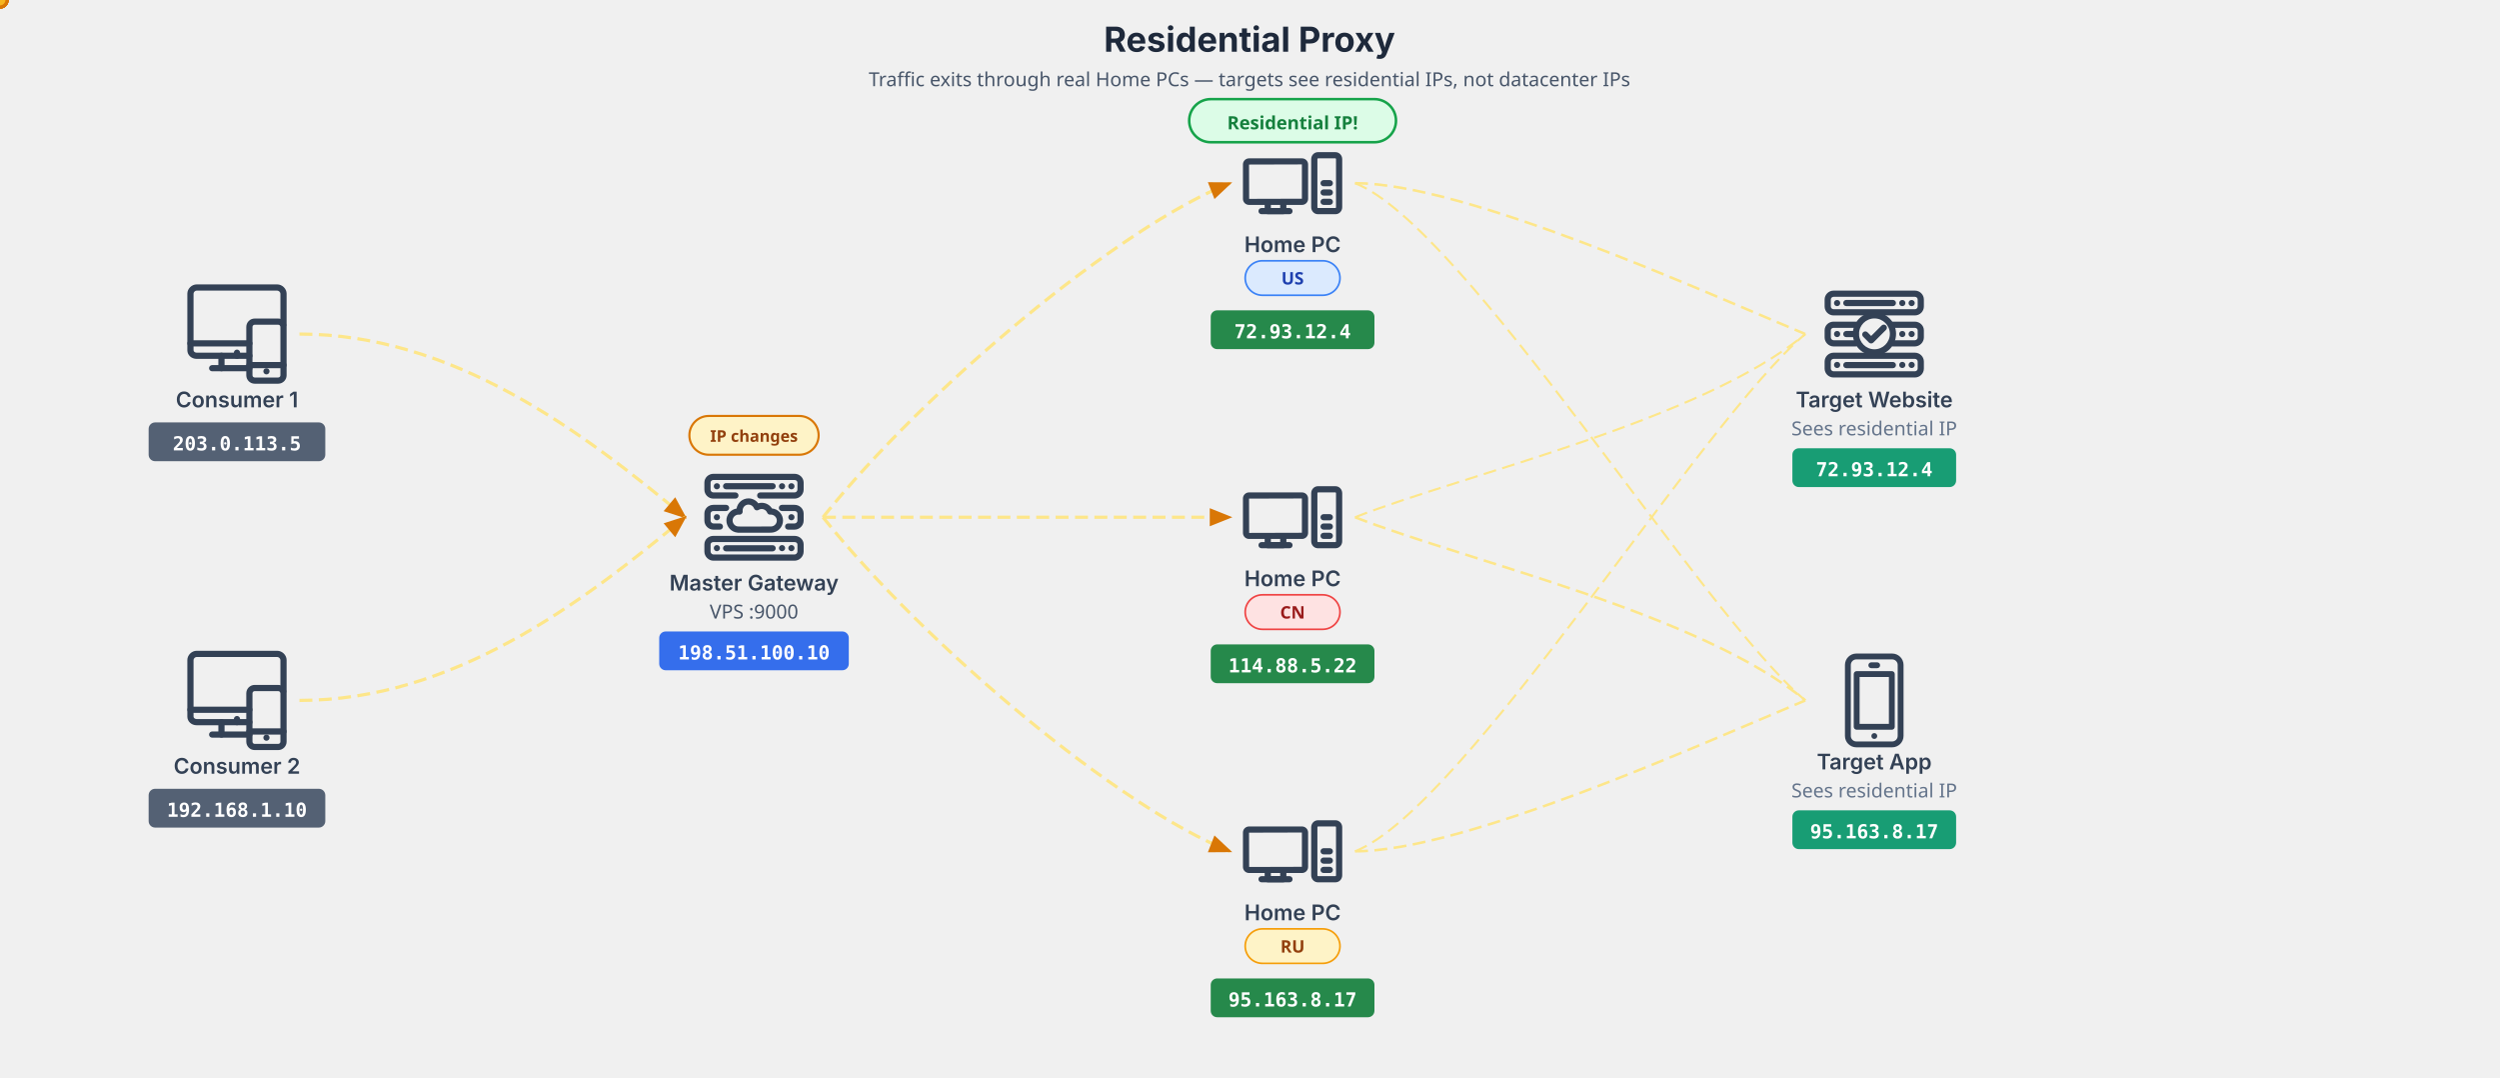
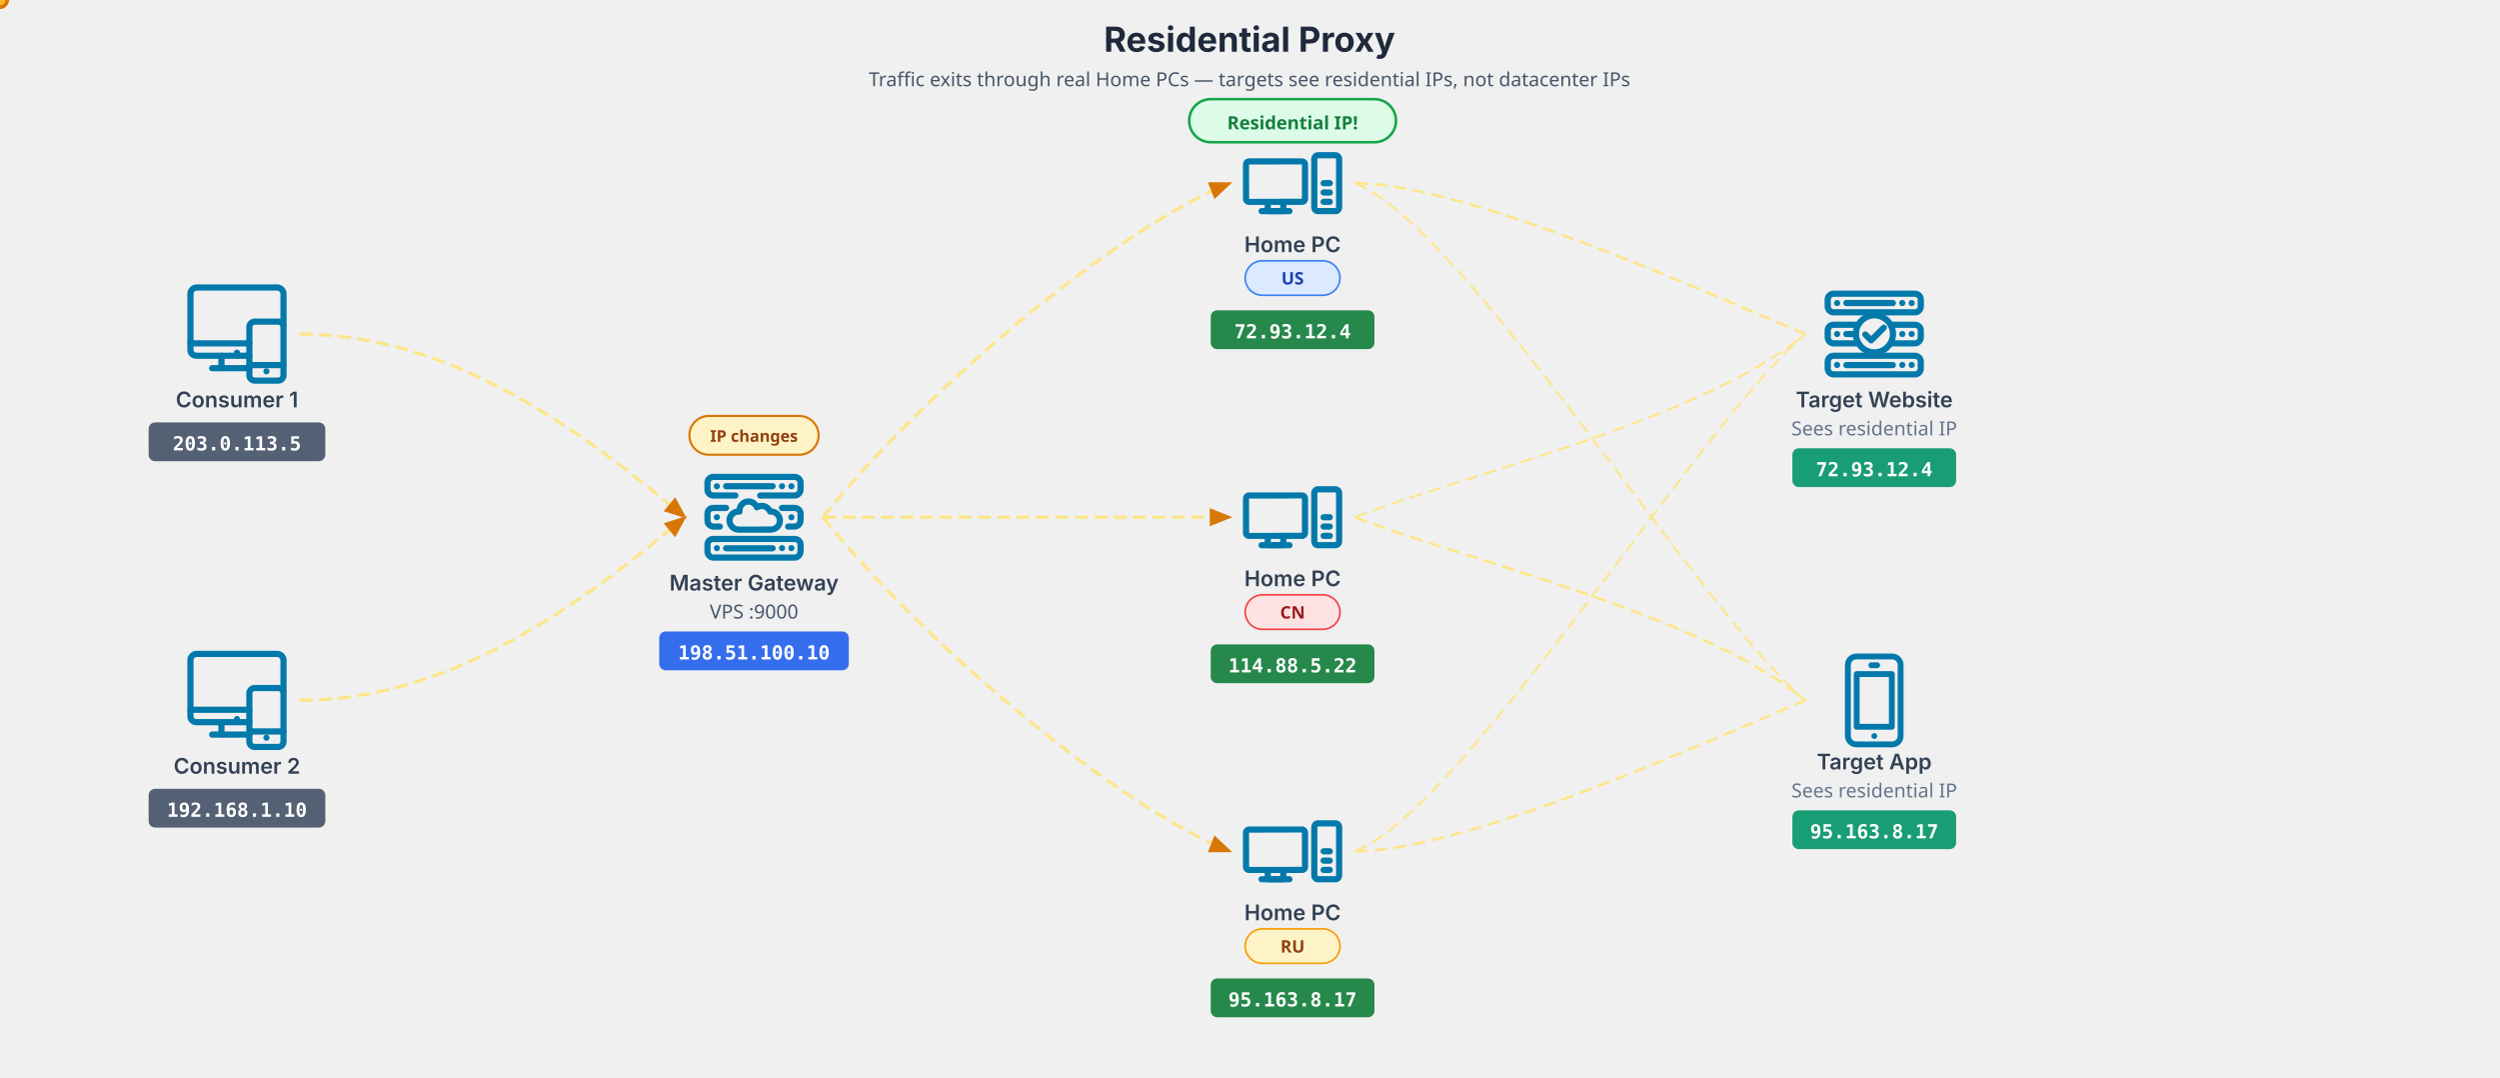
<svg xmlns="http://www.w3.org/2000/svg" viewBox="0 0 1160 500">
  <defs>
    <marker id="ar1" viewBox="0 0 10 10" refX="9" refY="5" markerWidth="7" markerHeight="7" orient="auto-start-reverse">
      <path d="M 0 1 L 10 5 L 0 9 z" fill="#d97706" />
    </marker>
    <marker id="ar2" viewBox="0 0 10 10" refX="9" refY="5" markerWidth="7" markerHeight="7" orient="auto-start-reverse">
      <path d="M 0 1 L 10 5 L 0 9 z" fill="#db2777" />
    </marker>
  </defs>
  <style>
  /* Light theme (default) */
  .title-text { fill: #1e293b; }
  .subtitle-text { fill: #475569; }
  .label-text { fill: #334155; }
-   .icon-fill { fill: #334155; }
+   .icon-fill { fill: #0379ab; }
  .flow-label { fill: #64748b; }
  .ip-bg-client { fill: #475569; }
  .ip-bg-proxy { fill: #2563eb; }
  .ip-bg-res { fill: #15803d; }
  .ip-bg-target { fill: #059669; }
  .ip-text { fill: #ffffff; }
  .badge-text { fill: #92400e; }
  .badge-text-purple { fill: #5b21b6; }
  .badge-text-blue { fill: #0c4a6e; }
  .target-sub { fill: #64748b; }
  .conn-line { stroke: #94a3b8; }
  .conn-line-orange { stroke: #fdba74; }
  .conn-line-purple { stroke: #c4b5fd; }
  .conn-line-cyan { stroke: #67e8f9; }
  .conn-line-green { stroke: #86efac; }
  .conn-line-amber { stroke: #fde68a; }
  .residential-label { fill: #15803d; }

  /* Dark theme */
  @media (prefers-color-scheme: dark) {
    .title-text { fill: #aaafb6; }
    .subtitle-text { fill: #94a3b8; }
    .label-text { fill: #cbd5e1; }
-     .icon-fill { fill: #aaafb6; }
+     .icon-fill { fill: #0379ab; }
    .flow-label { fill: #94a3b8; }
    .ip-bg-client { fill: #475569; }
    .ip-bg-proxy { fill: #3b82f6; }
    .ip-bg-res { fill: #16a34a; }
    .ip-bg-target { fill: #059669; }
    .ip-text { fill: #ffffff; }
    .badge-text { fill: #92400e; }
    .badge-text-purple { fill: #5b21b6; }
    .badge-text-blue { fill: #0c4a6e; }
    .target-sub { fill: #94a3b8; }
    .conn-line { stroke: #475569; }
    .conn-line-orange { stroke: #c2410c; }
    .conn-line-purple { stroke: #7c3aed; }
    .conn-line-cyan { stroke: #0891b2; }
    .conn-line-green { stroke: #059669; }
    .conn-line-amber { stroke: #b45309; }
    .residential-label { fill: #15803d; }
  }
</style>
  <text x="580" y="24" text-anchor="middle" font-family="system-ui, -apple-system, sans-serif" font-size="16" class="title-text" font-weight="700">Residential Proxy</text>
  <text x="580" y="40" text-anchor="middle" font-family="system-ui, sans-serif" font-size="9" class="subtitle-text" font-weight="400">Traffic exits through real Home PCs — targets see residential IPs, not datacenter IPs</text>
  <path d="M139,155 C210,155 270,200 318,240" fill="none" class="conn-line-amber" stroke-width="1.5" stroke-dasharray="6,3" marker-end="url(#ar1)" />
  <path d="M139,325 C210,325 270,280 318,240" fill="none" class="conn-line-amber" stroke-width="1.5" stroke-dasharray="6,3" marker-end="url(#ar1)" />
  <path d="M382,240 C430,180 520,105 571,85" fill="none" class="conn-line-amber" stroke-width="1.5" stroke-dasharray="6,3" marker-end="url(#ar1)" />
  <path d="M382,240 L571,240" fill="none" class="conn-line-amber" stroke-width="1.5" stroke-dasharray="6,3" marker-end="url(#ar1)" />
  <path d="M382,240 C430,300 520,375 571,395" fill="none" class="conn-line-amber" stroke-width="1.5" stroke-dasharray="6,3" marker-end="url(#ar1)" />
  <path d="M629,85 C680,85 790,135 838,155" fill="none" class="conn-line-amber" stroke-width="1.2" stroke-dasharray="6,3" />
  <path d="M629,85 C680,105 790,285 838,325" fill="none" class="conn-line-amber" stroke-width="1.0" stroke-dasharray="6,3" />
  <path d="M629,240 C680,220 790,195 838,155" fill="none" class="conn-line-amber" stroke-width="1.0" stroke-dasharray="6,3" />
  <path d="M629,240 C680,260 790,285 838,325" fill="none" class="conn-line-amber" stroke-width="1.2" stroke-dasharray="6,3" />
  <path d="M629,395 C680,375 790,195 838,155" fill="none" class="conn-line-amber" stroke-width="1.0" stroke-dasharray="6,3" />
  <path d="M629,395 C680,395 790,345 838,325" fill="none" class="conn-line-amber" stroke-width="1.2" stroke-dasharray="6,3" />
  <circle r="4" fill="#d97706" opacity="0.85">
    <animateMotion dur="1.5s" begin="0s" repeatCount="indefinite" path="M139,155 C210,155 270,200 318,240" />
  </circle>
  <circle r="2.5" fill="#fbbf24" opacity="0.85">
    <animateMotion dur="1.5s" begin="0.2s" repeatCount="indefinite" path="M139,155 C210,155 270,200 318,240" />
  </circle>
  <circle r="4" fill="#d97706" opacity="0.85">
    <animateMotion dur="1.5s" begin="1.7s" repeatCount="indefinite" path="M382,240 C430,180 520,105 571,85" />
  </circle>
  <circle r="2.5" fill="#fbbf24" opacity="0.85">
    <animateMotion dur="1.5s" begin="1.9s" repeatCount="indefinite" path="M382,240 C430,180 520,105 571,85" />
  </circle>
  <circle r="4" fill="#d97706" opacity="0.85">
    <animateMotion dur="1.5s" begin="3.4s" repeatCount="indefinite" path="M629,85 C680,85 790,135 838,155" />
  </circle>
  <circle r="2.5" fill="#fbbf24" opacity="0.85">
    <animateMotion dur="1.5s" begin="3.6s" repeatCount="indefinite" path="M629,85 C680,85 790,135 838,155" />
  </circle>
  <circle r="4" fill="#d97706" opacity="0.85">
    <animateMotion dur="1.5s" begin="5.5s" repeatCount="indefinite" path="M139,325 C210,325 270,280 318,240" />
  </circle>
  <circle r="2.5" fill="#fbbf24" opacity="0.85">
    <animateMotion dur="1.5s" begin="5.7s" repeatCount="indefinite" path="M139,325 C210,325 270,280 318,240" />
  </circle>
  <circle r="4" fill="#d97706" opacity="0.85">
    <animateMotion dur="1.5s" begin="7.2s" repeatCount="indefinite" path="M382,240 C430,300 520,375 571,395" />
  </circle>
  <circle r="2.5" fill="#fbbf24" opacity="0.85">
    <animateMotion dur="1.5s" begin="7.4s" repeatCount="indefinite" path="M382,240 C430,300 520,375 571,395" />
  </circle>
  <circle r="4" fill="#d97706" opacity="0.85">
    <animateMotion dur="1.5s" begin="8.9s" repeatCount="indefinite" path="M629,395 C680,395 790,345 838,325" />
  </circle>
  <circle r="2.5" fill="#fbbf24" opacity="0.85">
    <animateMotion dur="1.5s" begin="9.1s" repeatCount="indefinite" path="M629,395 C680,395 790,345 838,325" />
  </circle>
  <circle r="4" fill="#d97706" opacity="0.85">
    <animateMotion dur="1.5s" begin="11s" repeatCount="indefinite" path="M382,240 L571,240" />
  </circle>
  <circle r="2.5" fill="#fbbf24" opacity="0.85">
    <animateMotion dur="1.5s" begin="11.2s" repeatCount="indefinite" path="M382,240 L571,240" />
  </circle>
  <circle r="4" fill="#d97706" opacity="0.85">
    <animateMotion dur="1.5s" begin="12.7s" repeatCount="indefinite" path="M629,240 C680,260 790,285 838,325" />
  </circle>
  <circle r="2.5" fill="#fbbf24" opacity="0.85">
    <animateMotion dur="1.5s" begin="12.9s" repeatCount="indefinite" path="M629,240 C680,260 790,285 838,325" />
  </circle>
  <circle cx="600" cy="85" r="24" fill="#d97706" opacity="0">
    <animate attributeName="r" values="24;53;24" dur="2.5s" repeatCount="indefinite" />
    <animate attributeName="opacity" values="0.15;0;0.15" dur="2.5s" repeatCount="indefinite" />
  </circle>
  <circle cx="600" cy="240" r="24" fill="#d97706" opacity="0">
    <animate attributeName="r" values="24;53;24" dur="2.8s" repeatCount="indefinite" />
    <animate attributeName="opacity" values="0.15;0;0.15" dur="2.8s" repeatCount="indefinite" />
  </circle>
  <circle cx="600" cy="395" r="24" fill="#d97706" opacity="0">
    <animate attributeName="r" values="24;53;24" dur="3.1s" repeatCount="indefinite" />
    <animate attributeName="opacity" values="0.15;0;0.15" dur="3.1s" repeatCount="indefinite" />
  </circle>
  <g transform="translate(110,155) scale(0.09) translate(-256,-256)" class="icon-fill">
    <g>
      <path d="M468.672,176H347.328C323.44,176,304,195.44,304,219.328v249.344C304,492.56,323.44,512,347.328,512h121.344 C492.56,512,512,492.56,512,468.672V219.328C512,195.44,492.56,176,468.672,176z M480,468.672c0,6.256-5.072,11.328-11.328,11.328 H347.328c-6.256,0-11.328-5.072-11.328-11.328V219.328c0-6.256,5.072-11.328,11.328-11.328h121.344 c6.256,0,11.328,5.072,11.328,11.328V468.672z" />
    </g>
    <g>
      <path d="M496,400H320c-8.848,0-16,7.168-16,16c0,8.832,7.152,16,16,16h176c8.848,0,16-7.168,16-16 C512,407.168,504.848,400,496,400z" />
    </g>
    <g>
      <path d="M419.36,436.64c-5.92-5.92-16.976-5.92-22.72,0c-2.896,3.04-4.64,7.2-4.64,11.36c0,4.16,1.744,8.32,4.64,11.36 c3.024,2.88,7.2,4.64,11.36,4.64c4.16,0,8.32-1.76,11.36-4.64c2.88-3.04,4.64-7.2,4.64-11.36S422.24,439.68,419.36,436.64z" />
    </g>
    <g>
      <path d="M463.424,0H48.176C22.512,0,0,22.32,0,47.76v291.696C0,364.432,21.152,384,48.176,384H320c8.848,0,16-7.168,16-16 c0-8.832-7.152-16-16-16H48.176C40.384,352,32,347.2,32,339.456V47.76C32,39.808,40.016,32,48.176,32h415.248 C471.648,32,480,39.952,480,47.76V208c0,8.832,7.152,16,16,16c8.848,0,16-7.168,16-16V47.76C512,22.32,489.296,0,463.424,0z" />
    </g>
    <g>
      <path d="M176,352c-8.848,0-16,7.168-16,16v64c0,8.832,7.152,16,16,16c8.848,0,16-7.168,16-16v-64C192,359.168,184.848,352,176,352z" />
    </g>
    <g>
      <path d="M320,416H128c-8.848,0-16,7.168-16,16c0,8.832,7.152,16,16,16h192c8.832,0,16-7.168,16-16 C336,423.168,328.848,416,320,416z" />
    </g>
    <g>
      <path d="M320,288H16c-8.848,0-16,7.168-16,16c0,8.832,7.152,16,16,16h304c8.848,0,16-7.168,16-16C336,295.168,328.848,288,320,288z" />
    </g>
    <g>
      <path d="M256,336c-8.848,0-16,7.168-16,16v16c0,8.832,7.152,16,16,16c8.848,0,16-7.168,16-16v-16C272,343.168,264.848,336,256,336z" />
    </g>
  </g>
  <text x="110" y="189" text-anchor="middle" font-family="system-ui, -apple-system, sans-serif" font-size="10" class="label-text" font-weight="600">Consumer 1</text>
  <g>
    <rect x="69" y="196" width="82" height="18" rx="3" class="ip-bg-client" opacity="0.92" />
    <text x="110" y="209" text-anchor="middle" font-family="ui-monospace, monospace" font-size="9" class="ip-text" font-weight="600">203.0.113.5</text>
  </g>
  <g transform="translate(110,325) scale(0.09) translate(-256,-256)" class="icon-fill">
    <g>
      <path d="M468.672,176H347.328C323.44,176,304,195.44,304,219.328v249.344C304,492.56,323.44,512,347.328,512h121.344 C492.56,512,512,492.56,512,468.672V219.328C512,195.44,492.56,176,468.672,176z M480,468.672c0,6.256-5.072,11.328-11.328,11.328 H347.328c-6.256,0-11.328-5.072-11.328-11.328V219.328c0-6.256,5.072-11.328,11.328-11.328h121.344 c6.256,0,11.328,5.072,11.328,11.328V468.672z" />
    </g>
    <g>
      <path d="M496,400H320c-8.848,0-16,7.168-16,16c0,8.832,7.152,16,16,16h176c8.848,0,16-7.168,16-16 C512,407.168,504.848,400,496,400z" />
    </g>
    <g>
      <path d="M419.36,436.64c-5.92-5.92-16.976-5.92-22.72,0c-2.896,3.04-4.64,7.2-4.64,11.36c0,4.16,1.744,8.32,4.64,11.36 c3.024,2.88,7.2,4.64,11.36,4.64c4.16,0,8.32-1.76,11.36-4.64c2.88-3.04,4.64-7.2,4.64-11.36S422.24,439.68,419.36,436.64z" />
    </g>
    <g>
      <path d="M463.424,0H48.176C22.512,0,0,22.32,0,47.76v291.696C0,364.432,21.152,384,48.176,384H320c8.848,0,16-7.168,16-16 c0-8.832-7.152-16-16-16H48.176C40.384,352,32,347.2,32,339.456V47.76C32,39.808,40.016,32,48.176,32h415.248 C471.648,32,480,39.952,480,47.76V208c0,8.832,7.152,16,16,16c8.848,0,16-7.168,16-16V47.76C512,22.32,489.296,0,463.424,0z" />
    </g>
    <g>
      <path d="M176,352c-8.848,0-16,7.168-16,16v64c0,8.832,7.152,16,16,16c8.848,0,16-7.168,16-16v-64C192,359.168,184.848,352,176,352z" />
    </g>
    <g>
      <path d="M320,416H128c-8.848,0-16,7.168-16,16c0,8.832,7.152,16,16,16h192c8.832,0,16-7.168,16-16 C336,423.168,328.848,416,320,416z" />
    </g>
    <g>
      <path d="M320,288H16c-8.848,0-16,7.168-16,16c0,8.832,7.152,16,16,16h304c8.848,0,16-7.168,16-16C336,295.168,328.848,288,320,288z" />
    </g>
    <g>
      <path d="M256,336c-8.848,0-16,7.168-16,16v16c0,8.832,7.152,16,16,16c8.848,0,16-7.168,16-16v-16C272,343.168,264.848,336,256,336z" />
    </g>
  </g>
  <text x="110" y="359" text-anchor="middle" font-family="system-ui, -apple-system, sans-serif" font-size="10" class="label-text" font-weight="600">Consumer 2</text>
  <g>
    <rect x="69" y="366" width="82" height="18" rx="3" class="ip-bg-client" opacity="0.92" />
    <text x="110" y="379" text-anchor="middle" font-family="ui-monospace, monospace" font-size="9" class="ip-text" font-weight="600">192.168.1.10</text>
  </g>
  <g transform="translate(350,240) scale(0.09) translate(-256,-256)" class="icon-fill">
    <g>
      <path d="M465.024,32H46.688C20.944,32,0,52.32,0,77.28v36.4C0,139.232,20.944,160,46.688,160H160c8.848,0,16-7.168,16-16 c0-8.832-7.152-16-16-16H46.688C38.72,128,32,121.44,32,113.68v-36.4C32,69.84,38.448,64,46.688,64h418.336 C473.28,64,480,69.968,480,77.28v36.4c0,7.632-7.008,14.32-14.976,14.32H288c-8.848,0-16,7.168-16,16c0,8.832,7.152,16,16,16 h177.024C490.48,160,512,138.784,512,113.68v-36.4C512,52.32,490.944,32,465.024,32z" />
    </g>
    <g>
      <path d="M352,80H112c-8.848,0-16,7.168-16,16c0,8.832,7.152,16,16,16h240c8.848,0,16-7.168,16-16C368,87.168,360.848,80,352,80z" />
    </g>
    <g>
      <path d="M75.792,84.784c-5.92-5.92-16.816-5.76-22.56,0c-3.04,2.88-4.64,7.04-4.64,11.36s1.6,8.48,4.64,11.36 c2.864,2.88,7.024,4.64,11.2,4.64c4.32,0,8.48-1.76,11.36-4.64c3.024-3.04,4.64-7.2,4.64-11.36 C80.432,91.984,78.816,87.824,75.792,84.784z" />
    </g>
    <g>
      <path d="M460.272,84.784c-5.92-5.92-16.8-5.92-22.72,0c-2.88,3.04-4.64,7.2-4.64,11.36c0,4.16,1.76,8.32,4.64,11.36 c3.04,2.88,7.2,4.64,11.36,4.64c4.144,0,8.32-1.76,11.36-4.64c2.896-3.04,4.64-7.2,4.64-11.36 C464.912,91.984,463.168,87.824,460.272,84.784z" />
    </g>
    <g>
      <path d="M411.952,84.784c-5.92-5.92-16.64-5.92-22.56,0c-3.056,3.04-4.8,7.2-4.8,11.36c0,4.16,1.76,8.32,4.8,11.36 c3.04,3.04,7.04,4.64,11.2,4.64c4.32,0,8.32-1.6,11.36-4.64c3.024-3.04,4.64-7.2,4.64-11.36 C416.592,91.984,414.976,87.824,411.952,84.784z" />
    </g>
    <g>
      <path d="M465.024,192H400c-8.848,0-16,7.168-16,16c0,8.832,7.152,16,16,16h65.024c7.36,0,14.976,4.832,14.976,12.928v36.4 c0,7.68-7.136,14.672-14.976,14.672H432c-8.848,0-16,7.152-16,16c0,8.848,7.152,16,16,16h33.024 C490.48,320,512,298.64,512,273.344v-36.4C512,212.16,490.944,192,465.024,192z" />
    </g>
    <g>
      <path d="M112,192H46.688C20.496,192,0,211.744,0,236.928v36.4C0,298.64,21.376,320,46.688,320H80c8.848,0,16-7.152,16-16 c0-8.848-7.152-16-16-16H46.688C38.864,288,32,281.152,32,273.344v-36.4C32,228.832,39.472,224,46.688,224H112 c8.848,0,16-7.168,16-16C128,199.168,120.848,192,112,192z" />
    </g>
    <g>
      <path d="M75.792,244.464c-5.92-5.92-16.816-5.92-22.56,0c-3.04,2.88-4.64,7.04-4.64,11.36c0,4.32,1.6,8.32,4.64,11.2 c2.864,3.04,7.024,4.8,11.2,4.8c4.32,0,8.32-1.76,11.36-4.64c3.024-3.04,4.64-7.2,4.64-11.36 C80.432,251.664,78.816,247.504,75.792,244.464z" />
    </g>
    <g>
      <path d="M460.272,244.464c-6.08-5.92-16.64-5.92-22.72,0c-2.88,3.04-4.64,7.04-4.64,11.36c0,4.16,1.76,8.32,4.64,11.36 c3.04,2.88,7.2,4.64,11.36,4.64c4.144,0,8.32-1.76,11.36-4.64c2.896-3.04,4.64-7.2,4.64-11.36S463.168,247.504,460.272,244.464z" />
    </g>
    <g>
      <path d="M465.024,352H46.688C20.496,352,0,371.44,0,396.272v36.4C0,458.32,21.376,480,46.688,480h418.336 C490.48,480,512,458.32,512,432.672v-36.4C512,371.44,491.376,352,465.024,352z M480,432.672c0,7.888-7.28,15.328-14.976,15.328 H46.688C39.008,448,32,440.688,32,432.672v-36.4C32,388.208,39.392,384,46.688,384h418.336c7.264,0,14.976,4.288,14.976,12.272 V432.672z" />
    </g>
    <g>
      <path d="M352,400H112c-8.848,0-16,7.152-16,16c0,8.848,7.152,16,16,16h240c8.848,0,16-7.152,16-16 C368,407.152,360.848,400,352,400z" />
    </g>
    <g>
      <path d="M75.792,403.84c-5.92-5.92-16.816-5.92-22.56,0c-3.04,2.88-4.64,7.024-4.64,11.36c0,4.16,1.6,8.304,4.64,11.184 c2.864,3.056,7.024,4.816,11.2,4.816c4.32,0,8.32-1.776,11.36-4.816c3.024-2.864,4.64-7.024,4.64-11.184 C80.432,411.024,78.816,406.864,75.792,403.84z" />
    </g>
    <g>
      <path d="M460.272,403.84c-5.92-5.92-16.64-5.92-22.72,0c-2.88,2.88-4.64,7.024-4.64,11.36c0,4.16,1.76,8.304,4.64,11.184 c3.04,3.056,7.2,4.816,11.36,4.816c4.144,0,8.32-1.776,11.36-4.816c2.896-2.864,4.64-7.024,4.64-11.184 C464.912,410.864,463.168,406.864,460.272,403.84z" />
    </g>
    <g>
      <path d="M411.952,403.84c-5.92-5.92-16.64-5.92-22.56,0c-3.056,3.024-4.8,7.024-4.8,11.36c0,4.16,1.76,8.304,4.8,11.184 c2.864,3.056,7.04,4.816,11.2,4.816c4.32,0,8.32-1.776,11.36-4.816c3.024-2.864,4.64-7.024,4.64-11.184 C416.592,410.864,414.976,406.864,411.952,403.84z" />
    </g>
    <g>
      <path d="M348.624,210.656c-11.28-18.032-31.024-29.2-52.848-29.2c-6.112,0-12.16,0.896-17.936,2.624 c-11.6-15.6-30.208-25.328-50.176-25.328c-31.008,0-56.8,22.72-61.616,52.384c-29.68,4.8-52.416,30.624-52.416,61.648 c0,32.432,25.12,59.632,56.88,62.56c1.44,0.416,2.944,0.656,4.528,0.656h146.624c0.08,0,0.176,0,0.272,0l22.704-0.416 c33.648-0.752,61.024-28.832,61.024-62.592C405.664,240.304,380.544,213.408,348.624,210.656z M344,303.6L200.128,304 l-24.72-0.384c-16.4-0.368-29.76-14.192-29.76-30.816c0-18.048,16.512-32.144,34.144-30.208c4.832,0.544,9.696-1.168,13.136-4.64 s5.104-8.336,4.528-13.184c-0.144-1.184-0.208-2.352-0.208-3.568c0-16.768,13.632-30.432,30.416-30.432 c12.528,0,23.952,7.872,28.4,19.552c1.712,4.48,5.344,7.952,9.888,9.472c4.576,1.504,9.536,0.928,13.6-1.648 c4.848-3.056,10.464-4.672,16.224-4.672c12.496,0,23.568,7.504,28.24,19.12c2.672,6.624,9.152,10.672,16.576,9.936 c0.64-0.08,1.296-0.08,1.952-0.08c16.672,0.048,31.12,13.472,31.12,30.56C373.664,289.504,360.336,303.248,344,303.6z" />
    </g>
  </g>
  <text x="350" y="274" text-anchor="middle" font-family="system-ui, -apple-system, sans-serif" font-size="10" class="label-text" font-weight="600">Master Gateway</text>
  <text x="350" y="287" text-anchor="middle" font-family="system-ui, sans-serif" font-size="9" class="subtitle-text" font-weight="400">VPS :9000</text>
  <g>
    <rect x="306" y="293" width="88" height="18" rx="3" class="ip-bg-proxy" opacity="0.92" />
    <text x="350" y="306" text-anchor="middle" font-family="ui-monospace, monospace" font-size="9" class="ip-text" font-weight="600">198.51.100.10</text>
  </g>
  <g transform="translate(350,202)">
    <rect x="-30" y="-9" width="60" height="18" rx="9" fill="#fef3c7" stroke="#d97706" stroke-width="1" />
    <text x="0" y="3" text-anchor="middle" font-family="system-ui" font-size="7.5" class="badge-text" font-weight="700">IP changes</text>
  </g>
  <g transform="translate(600,85) scale(0.09) translate(-256,-256)" class="icon-fill">
    <g>
      <path d="M304.688,128H31.312C14.048,128,0,142.016,0,159.248v177.52C0,354,14.048,368,31.312,368h273.376 C321.952,368,336,354,336,336.768v-177.52C336,142.016,321.952,128,304.688,128z M304,336l-272,0.768L31.312,160L304,159.248V336z" />
    </g>
    <g>
      <path d="M208,352c-8.832,0-16,7.168-16,16v16h-48v-16c0-8.832-7.168-16-16-16c-8.832,0-16,7.168-16,16v32c0,8.832,7.168,16,16,16 h80c8.832,0,16-7.168,16-16v-32C224,359.168,216.832,352,208,352z" />
    </g>
    <g>
      <path d="M477.296,96h-90.592C367.568,96,352,112.224,352,132.176V379.84c0,19.936,15.568,36.16,34.704,36.16h90.592 C496.432,416,512,399.776,512,379.84V132.176C512,112.224,496.432,96,477.296,96z M480,379.84c0,2.352-1.456,4.16-2.704,4.16 h-90.592c-1.248,0-2.704-1.824-2.704-4.16V132.176c0-2.352,1.456-4.176,2.704-4.176h90.592c1.248,0,2.704,1.824,2.704,4.176 V379.84z" />
    </g>
    <g>
      <path d="M448,240h-32c-8.832,0-16,7.168-16,16c0,8.832,7.168,16,16,16h32c8.832,0,16-7.168,16-16C464,247.168,456.832,240,448,240z" />
    </g>
    <g>
      <path d="M448,288h-32c-8.832,0-16,7.168-16,16c0,8.832,7.168,16,16,16h32c8.832,0,16-7.168,16-16C464,295.168,456.832,288,448,288z" />
    </g>
    <g>
      <path d="M448,336h-32c-8.832,0-16,7.168-16,16c0,8.832,7.168,16,16,16h32c8.832,0,16-7.168,16-16C464,343.168,456.832,336,448,336z" />
    </g>
    <g>
      <path d="M240,384H96c-8.832,0-16,7.168-16,16c0,8.832,7.168,16,16,16h144c8.832,0,16-7.168,16-16C256,391.168,248.832,384,240,384z" />
    </g>
  </g>
  <text x="600" y="117" text-anchor="middle" font-family="system-ui, -apple-system, sans-serif" font-size="10" class="label-text" font-weight="600">Home PC</text>
  <g transform="translate(600,129)">
    <rect x="-22" y="-8" width="44" height="16" rx="8" fill="#dbeafe" stroke="#3b82f6" stroke-width="0.8" />
    <text x="0" y="3" text-anchor="middle" font-family="system-ui" font-size="8" fill="#1e40af" font-weight="700">US</text>
  </g>
  <g>
    <rect x="562" y="144" width="76" height="18" rx="3" class="ip-bg-res" opacity="0.92" />
    <text x="600" y="157" text-anchor="middle" font-family="ui-monospace, monospace" font-size="9" class="ip-text" font-weight="600">72.93.12.4</text>
  </g>
  <g transform="translate(600,240) scale(0.09) translate(-256,-256)" class="icon-fill">
    <g>
      <path d="M304.688,128H31.312C14.048,128,0,142.016,0,159.248v177.52C0,354,14.048,368,31.312,368h273.376 C321.952,368,336,354,336,336.768v-177.52C336,142.016,321.952,128,304.688,128z M304,336l-272,0.768L31.312,160L304,159.248V336z" />
    </g>
    <g>
      <path d="M208,352c-8.832,0-16,7.168-16,16v16h-48v-16c0-8.832-7.168-16-16-16c-8.832,0-16,7.168-16,16v32c0,8.832,7.168,16,16,16 h80c8.832,0,16-7.168,16-16v-32C224,359.168,216.832,352,208,352z" />
    </g>
    <g>
      <path d="M477.296,96h-90.592C367.568,96,352,112.224,352,132.176V379.84c0,19.936,15.568,36.16,34.704,36.16h90.592 C496.432,416,512,399.776,512,379.84V132.176C512,112.224,496.432,96,477.296,96z M480,379.84c0,2.352-1.456,4.16-2.704,4.16 h-90.592c-1.248,0-2.704-1.824-2.704-4.16V132.176c0-2.352,1.456-4.176,2.704-4.176h90.592c1.248,0,2.704,1.824,2.704,4.176 V379.84z" />
    </g>
    <g>
      <path d="M448,240h-32c-8.832,0-16,7.168-16,16c0,8.832,7.168,16,16,16h32c8.832,0,16-7.168,16-16C464,247.168,456.832,240,448,240z" />
    </g>
    <g>
      <path d="M448,288h-32c-8.832,0-16,7.168-16,16c0,8.832,7.168,16,16,16h32c8.832,0,16-7.168,16-16C464,295.168,456.832,288,448,288z" />
    </g>
    <g>
      <path d="M448,336h-32c-8.832,0-16,7.168-16,16c0,8.832,7.168,16,16,16h32c8.832,0,16-7.168,16-16C464,343.168,456.832,336,448,336z" />
    </g>
    <g>
      <path d="M240,384H96c-8.832,0-16,7.168-16,16c0,8.832,7.168,16,16,16h144c8.832,0,16-7.168,16-16C256,391.168,248.832,384,240,384z" />
    </g>
  </g>
  <text x="600" y="272" text-anchor="middle" font-family="system-ui, -apple-system, sans-serif" font-size="10" class="label-text" font-weight="600">Home PC</text>
  <g transform="translate(600,284)">
    <rect x="-22" y="-8" width="44" height="16" rx="8" fill="#fee2e2" stroke="#ef4444" stroke-width="0.8" />
    <text x="0" y="3" text-anchor="middle" font-family="system-ui" font-size="8" fill="#991b1b" font-weight="700">CN</text>
  </g>
  <g>
    <rect x="562" y="299" width="76" height="18" rx="3" class="ip-bg-res" opacity="0.92" />
    <text x="600" y="312" text-anchor="middle" font-family="ui-monospace, monospace" font-size="9" class="ip-text" font-weight="600">114.88.5.22</text>
  </g>
  <g transform="translate(600,395) scale(0.09) translate(-256,-256)" class="icon-fill">
    <g>
      <path d="M304.688,128H31.312C14.048,128,0,142.016,0,159.248v177.52C0,354,14.048,368,31.312,368h273.376 C321.952,368,336,354,336,336.768v-177.52C336,142.016,321.952,128,304.688,128z M304,336l-272,0.768L31.312,160L304,159.248V336z" />
    </g>
    <g>
      <path d="M208,352c-8.832,0-16,7.168-16,16v16h-48v-16c0-8.832-7.168-16-16-16c-8.832,0-16,7.168-16,16v32c0,8.832,7.168,16,16,16 h80c8.832,0,16-7.168,16-16v-32C224,359.168,216.832,352,208,352z" />
    </g>
    <g>
      <path d="M477.296,96h-90.592C367.568,96,352,112.224,352,132.176V379.84c0,19.936,15.568,36.16,34.704,36.16h90.592 C496.432,416,512,399.776,512,379.84V132.176C512,112.224,496.432,96,477.296,96z M480,379.84c0,2.352-1.456,4.16-2.704,4.16 h-90.592c-1.248,0-2.704-1.824-2.704-4.16V132.176c0-2.352,1.456-4.176,2.704-4.176h90.592c1.248,0,2.704,1.824,2.704,4.176 V379.84z" />
    </g>
    <g>
      <path d="M448,240h-32c-8.832,0-16,7.168-16,16c0,8.832,7.168,16,16,16h32c8.832,0,16-7.168,16-16C464,247.168,456.832,240,448,240z" />
    </g>
    <g>
      <path d="M448,288h-32c-8.832,0-16,7.168-16,16c0,8.832,7.168,16,16,16h32c8.832,0,16-7.168,16-16C464,295.168,456.832,288,448,288z" />
    </g>
    <g>
      <path d="M448,336h-32c-8.832,0-16,7.168-16,16c0,8.832,7.168,16,16,16h32c8.832,0,16-7.168,16-16C464,343.168,456.832,336,448,336z" />
    </g>
    <g>
      <path d="M240,384H96c-8.832,0-16,7.168-16,16c0,8.832,7.168,16,16,16h144c8.832,0,16-7.168,16-16C256,391.168,248.832,384,240,384z" />
    </g>
  </g>
  <text x="600" y="427" text-anchor="middle" font-family="system-ui, -apple-system, sans-serif" font-size="10" class="label-text" font-weight="600">Home PC</text>
  <g transform="translate(600,439)">
    <rect x="-22" y="-8" width="44" height="16" rx="8" fill="#fef3c7" stroke="#f59e0b" stroke-width="0.8" />
    <text x="0" y="3" text-anchor="middle" font-family="system-ui" font-size="8" fill="#92400e" font-weight="700">RU</text>
  </g>
  <g>
    <rect x="562" y="454" width="76" height="18" rx="3" class="ip-bg-res" opacity="0.92" />
    <text x="600" y="467" text-anchor="middle" font-family="ui-monospace, monospace" font-size="9" class="ip-text" font-weight="600">95.163.8.17</text>
  </g>
  <g transform="translate(600,56)">
    <rect x="-48" y="-10" width="96" height="20" rx="10" fill="#dcfce7" stroke="#16a34a" stroke-width="1.2" />
    <text x="0" y="4" text-anchor="middle" font-family="system-ui" font-size="8.5" class="residential-label" font-weight="700">Residential IP!</text>
  </g>
  <g transform="translate(870,155) scale(0.09) translate(-256,-256)" class="icon-fill">
    <g>
      <path d="M465.505,31.999H46.479C20.863,31.999,0,52.686,0,78.142v35.711c0,25.439,20.863,46.143,46.479,46.143h419.043 c25.615,0,46.463-20.703,46.463-46.143V78.142C511.984,52.686,491.137,31.999,465.505,31.999z M479.985,113.852 c0,7.792-6.48,14.144-14.479,14.144H46.479c-7.984,0-14.48-6.352-14.48-14.144V78.142c0-7.808,6.496-14.144,14.48-14.144h419.043 c7.984,0,14.464,6.336,14.464,14.144V113.852z" />
    </g>
    <g>
      <path d="M351.989,79.998H111.997c-8.848,0-16,7.168-16,16s7.152,16,16,16h239.992c8.848,0,16-7.168,16-16 S360.837,79.998,351.989,79.998z" />
    </g>
    <g>
      <path d="M75.854,84.781c-6.08-5.92-16.799-5.92-22.719,0c-2.896,3.04-4.64,7.2-4.64,11.36c0,4.32,1.744,8.48,4.64,11.36 c3.024,2.88,7.2,4.64,11.36,4.64c4.16,0,8.32-1.76,11.36-4.64c3.024-3.04,4.64-7.2,4.64-11.36S78.878,87.821,75.854,84.781z" />
    </g>
    <g>
      <path d="M460.162,84.941c-5.92-6.08-16.799-5.92-22.559-0.16c-3.024,3.04-4.64,7.2-4.64,11.36c0,4.32,1.616,8.32,4.64,11.36 c2.896,2.88,7.04,4.64,11.36,4.64c4.16,0,8.32-1.76,11.2-4.64c3.056-3.04,4.8-7.04,4.8-11.36 C464.961,91.981,463.202,87.821,460.162,84.941z" />
    </g>
    <g>
      <path d="M412.003,84.781c-6.08-5.92-16.799-5.92-22.559,0c-3.04,3.04-4.8,7.2-4.8,11.36c0,4.32,1.76,8.32,4.64,11.36 c3.04,2.88,7.2,4.64,11.36,4.64s8.32-1.6,11.36-4.64c3.04-3.04,4.64-7.2,4.64-11.36S415.043,87.821,412.003,84.781z" />
    </g>
    <g>
      <path d="M465.009,191.994h-113.02c-8.848,0-16,7.168-16,16s7.152,15.999,16,15.999h113.02c7.36,0,14.976,4.848,14.976,12.976 v36.399c0,7.792-7.008,14.624-14.976,14.624h-113.02c-8.848,0-16,7.168-16,15.999s7.152,16,16,16h113.02 c25.455,0,46.975-21.359,46.975-46.622v-36.399C511.984,212.169,490.929,191.994,465.009,191.994z" />
    </g>
    <g>
      <path d="M159.995,287.991H46.703c-7.824,0-14.703-6.832-14.703-14.624v-36.399c0-8.128,7.472-12.976,14.703-12.976h113.292 c8.848,0,16-7.168,16-15.999s-7.152-16-16-16H46.703C20.511,191.994,0,211.737,0,236.969v36.399 c0,25.263,21.391,46.622,46.703,46.622h113.292c8.848,0,16-7.168,16-16S168.843,287.991,159.995,287.991z" />
    </g>
    <g>
      <path d="M159.995,239.993h-47.998c-8.848,0-16,7.168-16,16s7.152,16,16,16h47.998c8.848,0,16-7.168,16-16 S168.843,239.993,159.995,239.993z" />
    </g>
    <g>
      <path d="M75.854,244.456c-6.08-5.92-16.799-5.92-22.719,0c-2.896,3.04-4.64,7.2-4.64,11.36c0,4.32,1.744,8.32,4.64,11.36 c3.024,3.04,7.2,4.64,11.36,4.64c4.16,0,8.32-1.6,11.36-4.64c3.024-3.04,4.64-7.2,4.64-11.36S78.878,247.496,75.854,244.456z" />
    </g>
    <g>
      <path d="M460.162,244.456c-5.92-5.92-16.639-5.92-22.559,0c-3.024,3.04-4.64,7.2-4.64,11.36c0,4.32,1.616,8.32,4.64,11.36 c2.896,2.88,7.04,4.64,11.36,4.64c4.16,0,8.32-1.76,11.2-4.64c3.056-2.88,4.8-7.04,4.8-11.36 C464.961,251.656,463.202,247.496,460.162,244.456z" />
    </g>
    <g>
      <path d="M412.003,244.456c-5.92-5.92-16.799-5.76-22.559,0c-3.04,3.04-4.8,7.04-4.8,11.36c0,4.16,1.776,8.32,4.8,11.36 c2.88,2.88,7.04,4.64,11.2,4.64s8.32-1.76,11.36-4.64c3.04-3.04,4.64-7.2,4.64-11.36S415.043,247.496,412.003,244.456z" />
    </g>
    <g>
      <path d="M465.505,351.989H46.479C20.863,351.989,0,372.676,0,398.132v35.711c0,25.439,20.863,46.143,46.479,46.143h419.043 c25.615,0,46.463-20.703,46.463-46.143v-35.711C511.984,372.676,491.137,351.989,465.505,351.989z M479.985,433.842 c0,7.792-6.48,14.144-14.479,14.144H46.479c-7.984,0-14.48-6.352-14.48-14.144v-35.711c0-7.808,6.496-14.144,14.48-14.144h419.043 c7.984,0,14.464,6.336,14.464,14.144V433.842z" />
    </g>
    <g>
      <path d="M351.989,399.988H111.997c-8.848,0-16,7.168-16,16s7.152,16,16,16h239.992c8.848,0,16-7.168,16-16 S360.837,399.988,351.989,399.988z" />
    </g>
    <g>
      <path d="M75.854,403.811c-6.08-5.92-16.799-5.92-22.719,0c-2.896,3.04-4.64,7.2-4.64,11.36c0,4.32,1.744,8.32,4.64,11.36 c3.024,2.88,7.2,4.64,11.36,4.64c4.16,0,8.32-1.76,11.36-4.64c3.024-3.04,4.64-7.2,4.64-11.36S78.878,406.851,75.854,403.811z" />
    </g>
    <g>
      <path d="M460.162,403.811c-5.92-5.92-16.639-5.92-22.559,0c-3.024,3.04-4.64,7.2-4.64,11.36c0,4.32,1.616,8.32,4.64,11.2 c2.896,3.04,7.04,4.8,11.36,4.8c4.16,0,8.32-1.76,11.2-4.64c3.056-3.04,4.8-7.04,4.8-11.36 C464.961,411.011,463.202,406.851,460.162,403.811z" />
    </g>
    <g>
      <path d="M412.003,403.811c-6.08-5.92-16.799-5.92-22.559,0c-3.04,3.04-4.8,7.2-4.8,11.36c0,4.32,1.76,8.32,4.64,11.2 c3.04,3.04,7.04,4.8,11.36,4.8c4.16,0,8.32-1.76,11.36-4.64c3.04-3.04,4.64-7.2,4.64-11.36S415.043,406.851,412.003,403.811z" />
    </g>
    <g>
      <path d="M256.984,143.5c-61.486,0-111.5,50.014-111.5,111.485c0,61.502,50.014,111.532,111.5,111.532 c61.47,0,111.501-50.03,111.517-111.532C368.5,193.514,318.47,143.5,256.984,143.5z M256.984,334.518 c-43.839,0-79.501-35.679-79.501-79.534c0-43.823,35.663-79.486,79.501-79.486c43.839,0,79.502,35.647,79.518,79.486 C336.501,298.839,300.823,334.518,256.984,334.518z" />
    </g>
    <g>
      <path d="M316.614,211.881c-6.256-6.256-16.367-6.256-22.623,0l-53.982,53.982L221.177,247c-6.256-6.272-16.384-6.256-22.639-0.016 s-6.256,16.367-0.016,22.623l30.159,30.191c2.992,3.008,7.072,4.688,11.328,4.688c4.256,0,8.32-1.696,11.312-4.688l65.294-65.294 C322.87,228.249,322.87,218.137,316.614,211.881z" />
    </g>
  </g>
  <text x="870" y="189" text-anchor="middle" font-family="system-ui, -apple-system, sans-serif" font-size="10" class="label-text" font-weight="600">Target Website</text>
  <text x="870" y="202" text-anchor="middle" font-family="system-ui, sans-serif" font-size="9" class="target-sub" font-weight="400">Sees residential IP</text>
  <g>
    <rect x="832" y="208" width="76" height="18" rx="3" class="ip-bg-target" opacity="0.92" />
    <text x="870" y="221" text-anchor="middle" font-family="ui-monospace, monospace" font-size="9" class="ip-text" font-weight="600">72.93.12.4</text>
  </g>
  <g transform="translate(870,325) scale(0.085) translate(-256,-256)" class="icon-fill">
    <g>
      <path d="M353.728,0h-195.44C123.936,0,96,27.92,96,62.256v387.488C96,484.08,123.936,512,158.288,512h195.424 C388.064,512,416,484.08,416,449.76V62.256C416,27.92,388.064,0,353.728,0z M384,449.744C384,466.432,370.416,480,353.728,480 h-195.44C141.584,480,128,466.432,128,449.76V62.256C128,45.568,141.584,32,158.288,32h195.424C370.416,32,384,45.568,384,62.256 V449.744z" />
    </g>
    <g>
      <circle cx="256.32" cy="450.24" r="16" />
    </g>
    <g>
      <path d="M272,48h-32c-8.832,0-16,7.152-16,16s7.168,16,16,16h32c8.832,0,16-7.152,16-16S280.832,48,272,48z" />
    </g>
    <g>
      <path d="M352,96H160c-8.832,0-16,7.152-16,16v288c0,8.848,7.168,16,16,16h192c8.832,0,16-7.152,16-16V112 C368,103.152,360.832,96,352,96z M336,384H176V128h160V384z" />
    </g>
  </g>
  <text x="870" y="357" text-anchor="middle" font-family="system-ui, -apple-system, sans-serif" font-size="10" class="label-text" font-weight="600">Target App</text>
  <text x="870" y="370" text-anchor="middle" font-family="system-ui, sans-serif" font-size="9" class="target-sub" font-weight="400">Sees residential IP</text>
  <g>
    <rect x="832" y="376" width="76" height="18" rx="3" class="ip-bg-target" opacity="0.92" />
    <text x="870" y="389" text-anchor="middle" font-family="ui-monospace, monospace" font-size="9" class="ip-text" font-weight="600">95.163.8.17</text>
  </g>
</svg>
